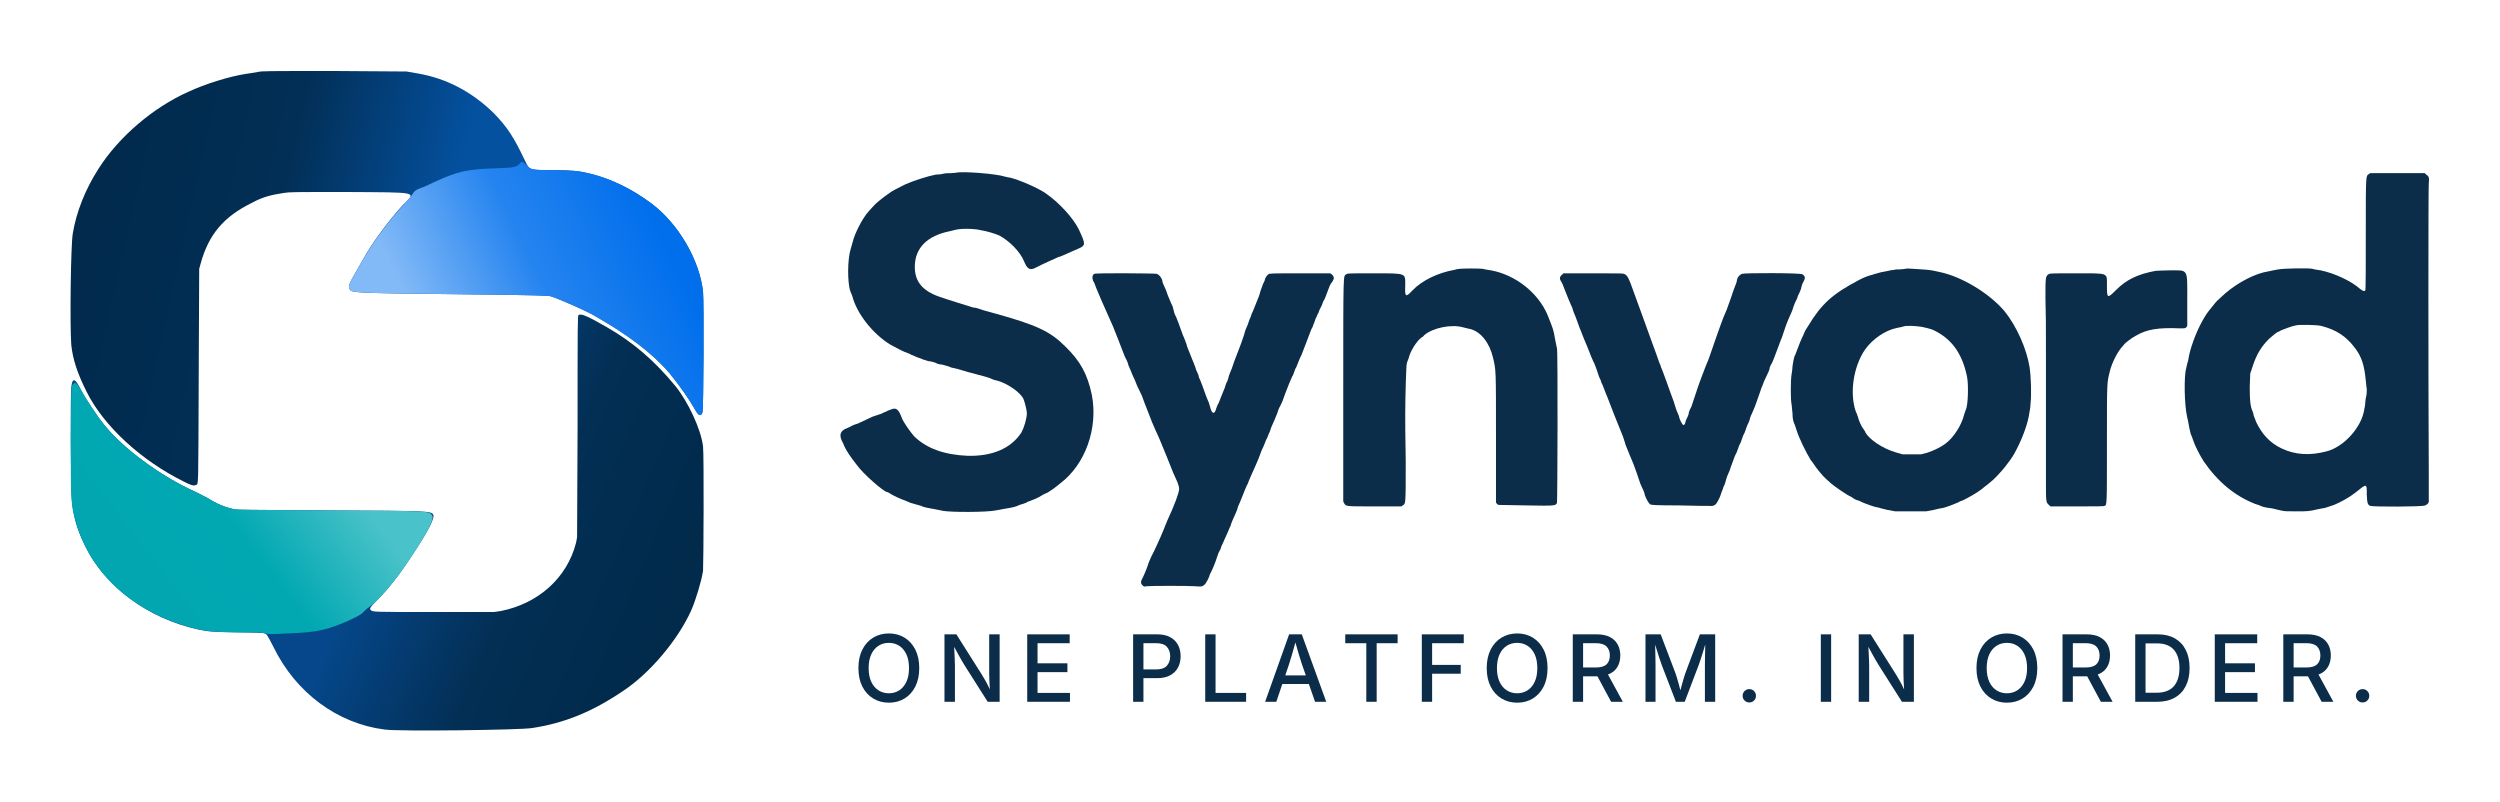
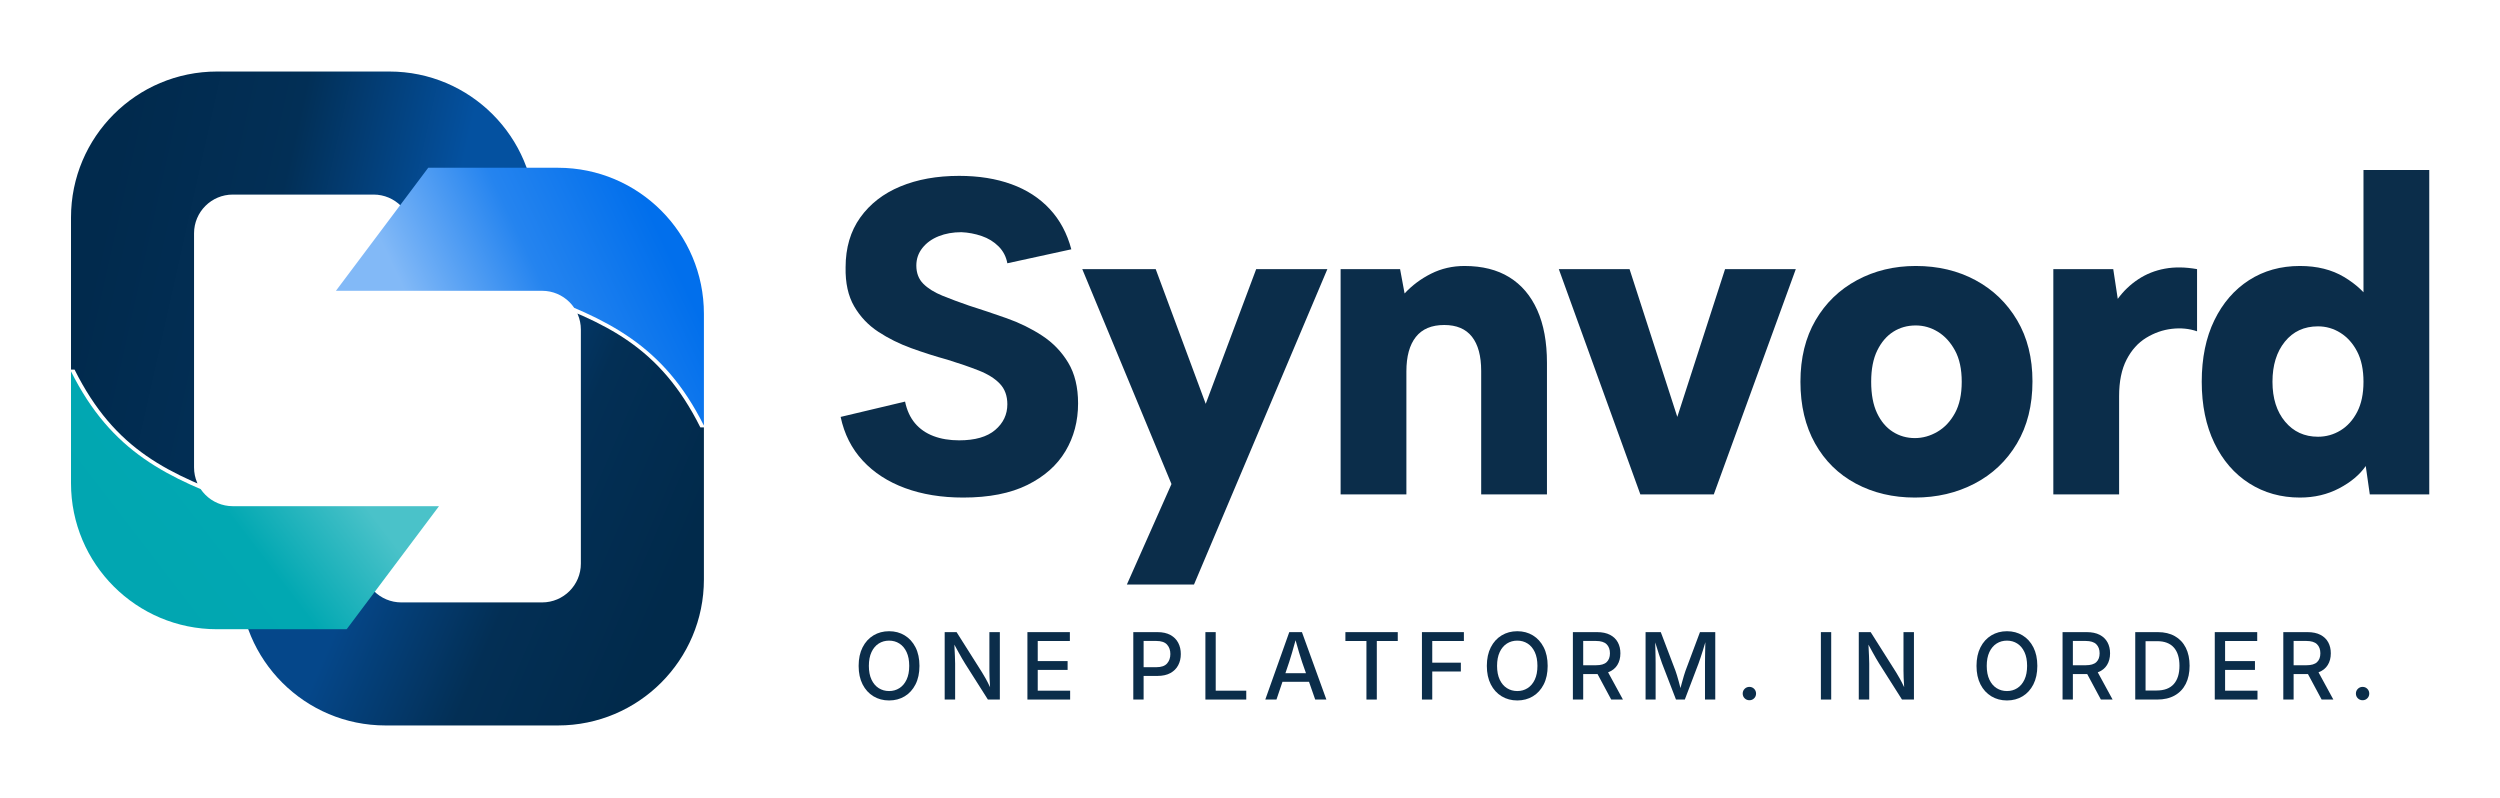
- <svg xmlns="http://www.w3.org/2000/svg" viewBox="40.91 257.17 630.17 201.92" width="630" height="202">
+ <svg xmlns="http://www.w3.org/2000/svg" viewBox="40.82 257.80 630.27 200.76" width="630" height="201">
  <g transform="">
    <defs>
-       <linearGradient id="i0" gradientUnits="userSpaceOnUse" x1="898.5" y1="1097.5" x2="226.6" y2="1248.2">
+       <clipPath id="st">
+         <path d="M49.72,351.26H58.72C68.91,371.66 82.97,378.19 102.5,385.25H184.79V425.27H49.72Z" />
+       </clipPath>
+       <clipPath id="sb">
+         <path d="M49.72,266.67H184.79V384.25H102.84C83.31,377.25 69.805,371.213 59.615,350.813H49.72Z" />
+       </clipPath>
+       <clipPath id="su">
+         <path d="M-40.28,176.67H374.79V615.27H-40.28V417.27H128.72L159.492,376.25H-40.28Z" />
+       </clipPath>
+       <linearGradient id="snavy1" gradientUnits="userSpaceOnUse" x1="152.3" y1="322.8" x2="68.3" y2="304.0">
        <stop offset="0" stop-color="#0451A0" />
        <stop offset="0.5" stop-color="#022F56" />
        <stop offset="1" stop-color="#012A4D" />
      </linearGradient>
-       <linearGradient id="i1" gradientUnits="userSpaceOnUse" x1="1328.0" y1="353.2" x2="785.2" y2="586.9">
+       <linearGradient id="snavy2" gradientUnits="userSpaceOnUse" x1="71.0" y1="300.4" x2="138.9" y2="329.6">
        <stop offset="0" stop-color="#012A4B" />
        <stop offset="0.5" stop-color="#032F55" />
        <stop offset="1" stop-color="#05478A" />
      </linearGradient>
-       <linearGradient id="i2" gradientUnits="userSpaceOnUse" x1="1309.8" y1="1207.3" x2="845.5" y2="985.0">
+       <linearGradient id="steal" gradientUnits="userSpaceOnUse" x1="125.1" y1="374.7" x2="79.4" y2="409.8">
+         <stop offset="0" stop-color="#4AC2C9" />
+         <stop offset="0.5" stop-color="#01A8B2" />
+         <stop offset="1" stop-color="#01A6B1" />
+       </linearGradient>
+       <linearGradient id="sblue" gradientUnits="userSpaceOnUse" x1="73.3" y1="407.1" x2="131.3" y2="379.3">
        <stop offset="0" stop-color="#016FEC" />
        <stop offset="0.5" stop-color="#2584EF" />
        <stop offset="1" stop-color="#82B9F7" />
      </linearGradient>
-       <linearGradient id="i3" gradientUnits="userSpaceOnUse" x1="681.1" y1="682.1" x2="315.5" y2="401.9">
-         <stop offset="0" stop-color="#4AC2C9" />
-         <stop offset="0.5" stop-color="#01A8B2" />
-         <stop offset="1" stop-color="#01A6B1" />
-       </linearGradient>
    </defs>
-     <g transform="translate(40,250) scale(0.125)">
-       <g transform="translate(0,1680) scale(1,-1)">
-         <path fill="url(#i0)" d="M527 1478 c-6 -1 -17 -3 -25 -4 -32 -5 -81 -20 -115 -36 -72 -32 -141 -92 -181 -155 -27 -42 -45 -88 -52 -131 -4 -23 -6 -183 -3 -224 3 -29 12 -57 31 -95 35 -70 111 -139 196 -181 14 -7 19 -9 24 -7 6 3 5 -13 6 222 l1 214 3 11 c16 58 46 94 103 122 20 11 37 16 64 20 13 2 16 2 128 2 148 -1 140 1 112 -27 -25 -27 -62 -76 -79 -108 -4 -6 -10 -18 -15 -26 -15 -26 -16 -30 -12 -36 4 -6 14 -7 204 -9 185 -2 193 -3 200 -4 14 -4 64 -26 83 -36 73 -41 123 -79 158 -120 20 -25 38 -50 51 -73 7 -13 12 -14 15 -5 2 6 3 223 1 243 -7 64 -50 137 -103 177 -40 30 -81 50 -125 61 -26 6 -36 7 -72 7 -49 0 -50 0 -58 17 -24 51 -37 70 -64 98 -44 43 -95 70 -153 80 l-23 4 -145 1 c-139 0 -146 0 -155 -2z" />
+     <g clip-path="url(#sb)">
+       <path fill="url(#snavy1)" d="M175.79,312.48H144.77V316.46A9.77,9.77 0 0 0 135,306.69H99.51A9.77,9.77 0 0 0 89.74,316.46V375.48A9.77,9.77 0 0 0 99.51,385.25H151.49L128.22,416.27H95.53A36.81,36.81 0 0 1 58.72,379.46V312.48A36.81,36.81 0 0 1 95.53,275.67H138.98A36.81,36.81 0 0 1 175.79,312.48Z" />
+     </g>
+     <g transform="rotate(180 138.5 358.1)">
+       <g clip-path="url(#sb)">
+         <path fill="url(#snavy2)" d="M175.79,312.48H144.77V316.46A9.77,9.77 0 0 0 135,306.69H99.51A9.77,9.77 0 0 0 89.74,316.46V375.48A9.77,9.77 0 0 0 99.51,385.25H151.49L128.22,416.27H95.53A36.81,36.81 0 0 1 58.72,379.46V312.48A36.81,36.81 0 0 1 95.53,275.67H138.98A36.81,36.81 0 0 1 175.79,312.48Z" />
      </g>
-       <g transform="translate(0,1680) scale(1,-1)">
-         <path fill="url(#i1)" d="M1174 988 c-2 -1 -2 -14 -2 -225 l-1 -223 -2 -11 c-18 -71 -76 -123 -152 -138 l-14 -2 -119 0 c-124 0 -125 0 -129 4 -3 2 -1 6 8 15 30 30 52 59 79 101 29 44 42 69 39 76 -4 8 -8 8 -219 9 -152 1 -174 1 -181 2 -19 4 -35 10 -57 24 -7 3 -17 9 -24 12 -69 31 -146 88 -183 135 -14 17 -37 52 -46 69 -12 25 -18 27 -20 6 -2 -15 -1 -208 1 -226 3 -36 11 -61 27 -94 40 -82 127 -146 227 -168 25 -5 27 -5 82 -6 54 -1 53 0 58 -6 1 -1 7 -12 13 -24 45 -92 129 -154 224 -166 27 -4 272 -1 297 3 66 10 122 33 184 75 53 35 110 102 137 162 9 20 21 60 24 80 1 12 2 235 0 251 -4 34 -30 90 -56 122 -43 52 -85 88 -139 119 -40 23 -51 27 -56 24z" />
-       </g>
-       <g transform="translate(0,1680) scale(1,-1)">
-         <path fill="url(#i2)" d="M1056 1294 c-7 -8 -13 -9 -44 -10 -64 -2 -81 -6 -129 -28 -8 -4 -19 -9 -22 -10 -14 -5 -18 -7 -23 -16 -2 -3 -10 -12 -18 -21 -26 -27 -62 -76 -80 -108 -4 -6 -10 -18 -15 -26 -15 -26 -16 -30 -12 -36 4 -6 14 -7 204 -9 185 -2 193 -3 200 -4 14 -4 64 -26 83 -36 73 -41 123 -79 158 -120 20 -25 38 -50 51 -73 7 -13 12 -14 15 -5 2 6 3 223 1 243 -7 64 -50 137 -103 177 -40 30 -81 50 -124 61 -27 6 -30 6 -74 7 -47 1 -45 0 -56 11 -7 7 -9 7 -12 3z" />
-       </g>
-       <g transform="translate(0,1680) scale(1,-1)">
-         <path fill="url(#i3)" d="M155 849 c-5 -4 -4 -3 -5 -111 0 -124 0 -132 10 -166 27 -99 107 -176 218 -210 35 -11 57 -14 113 -14 36 0 43 0 50 -2 9 -2 12 -2 50 0 55 2 78 7 122 27 19 9 23 11 30 19 2 2 8 7 13 10 22 18 53 56 86 106 32 50 42 70 36 77 -6 8 -9 8 -216 9 -152 1 -174 1 -181 2 -19 4 -35 10 -57 24 -7 3 -17 9 -24 12 -69 31 -146 88 -183 135 -13 16 -36 51 -45 67 -8 16 -13 20 -17 15z" />
+     </g>
+     <g clip-path="url(#st)">
+       <path fill="url(#steal)" d="M175.79,312.48H144.77V316.46A9.77,9.77 0 0 0 135,306.69H99.51A9.77,9.77 0 0 0 89.74,316.46V375.48A9.77,9.77 0 0 0 99.51,385.25H151.49L128.22,416.27H95.53A36.81,36.81 0 0 1 58.72,379.46V312.48A36.81,36.81 0 0 1 95.53,275.67H138.98A36.81,36.81 0 0 1 175.79,312.48Z" />
+     </g>
+     <g transform="rotate(180 138.5 358.1)">
+       <g clip-path="url(#st)">
+         <path fill="url(#sblue)" d="M175.79,312.48H144.77V316.46A9.77,9.77 0 0 0 135,306.69H99.51A9.77,9.77 0 0 0 89.74,316.46V375.48A9.77,9.77 0 0 0 99.51,385.25H151.49L128.22,416.27H95.53A36.81,36.81 0 0 1 58.72,379.46V312.48A36.81,36.81 0 0 1 95.53,275.67H138.98A36.81,36.81 0 0 1 175.79,312.48Z" />
      </g>
    </g>
  </g>
-   <defs />
-   <g transform="translate(245,285) scale(0.125)">
-     <g transform="translate(0,1000) scale(1,-1)">
-       <path fill="#0B2D4A" d="M296 875 c-2 0 -7 -1 -11 -1 -4 0 -11 0 -15 -1 -3 -1 -11 -2 -16 -2 -16 -3 -47 -13 -62 -20 -14 -7 -26 -13 -31 -17 -13 -9 -27 -20 -32 -26 -3 -3 -8 -9 -10 -11 -12 -13 -28 -44 -32 -61 -1 -4 -3 -10 -4 -14 -7 -21 -7 -69 -1 -86 1 -2 3 -7 4 -10 9 -35 41 -76 77 -98 11 -6 28 -15 35 -17 3 -1 6 -2 6 -3 1 0 6 -2 12 -5 6 -2 12 -4 13 -5 2 0 6 -2 10 -3 4 0 10 -2 14 -3 3 -2 9 -4 14 -4 4 -1 10 -3 14 -4 3 -2 9 -3 14 -4 4 -1 10 -3 14 -4 6 -2 10 -3 40 -11 7 -2 15 -4 18 -6 3 -1 7 -3 10 -3 20 -5 47 -23 54 -37 3 -7 7 -24 7 -29 0 -11 -6 -30 -11 -39 -21 -32 -58 -48 -108 -47 -48 2 -83 15 -108 39 -8 9 -22 29 -25 37 -7 19 -12 22 -23 17 -4 -1 -8 -3 -9 -4 -1 0 -6 -2 -9 -4 -4 -1 -8 -3 -9 -3 -1 0 -5 -2 -9 -3 -21 -10 -28 -13 -30 -14 -1 0 -5 -2 -9 -3 -4 -2 -9 -5 -12 -6 -14 -5 -17 -13 -11 -26 2 -3 4 -8 5 -11 5 -10 12 -21 24 -36 13 -19 56 -56 62 -56 1 0 3 -1 6 -3 4 -3 23 -12 30 -14 2 -1 5 -2 7 -3 2 -1 7 -3 12 -4 4 -1 10 -3 14 -4 3 -2 9 -3 13 -4 7 -1 21 -4 31 -6 17 -3 88 -3 107 1 2 0 9 2 16 3 19 3 21 4 27 6 3 2 8 3 11 4 2 1 7 2 9 4 2 1 6 2 8 3 3 1 10 4 16 7 6 4 14 8 17 9 3 2 8 5 12 8 3 2 9 7 14 11 50 38 76 111 63 178 -9 42 -23 68 -54 98 -30 30 -58 43 -141 66 -10 3 -23 6 -28 8 -5 2 -12 4 -16 4 -10 3 -52 16 -69 22 -34 12 -49 31 -49 60 0 38 25 63 71 72 7 2 16 4 18 4 7 1 24 1 31 0 3 0 9 -1 13 -2 13 -2 29 -7 38 -11 20 -11 41 -32 49 -51 7 -17 12 -20 25 -13 13 7 41 19 45 21 2 0 9 3 38 16 17 7 17 9 3 39 -11 23 -40 55 -68 74 -16 11 -54 27 -71 31 -2 0 -6 1 -10 2 -18 6 -87 11 -98 8z" />
-     </g>
-     <g transform="translate(0,1000) scale(1,-1)">
-       <path fill="#0B2D4A" d="M3144 872 c-6 -4 -6 0 -6 -121 0 -62 0 -113 -1 -113 -1 -3 -5 -2 -11 3 -17 15 -50 31 -79 37 -7 1 -14 2 -16 3 -7 2 -57 1 -69 -1 -7 -1 -15 -3 -20 -4 -27 -4 -61 -22 -87 -44 -3 -3 -9 -8 -12 -11 -6 -5 -10 -10 -21 -24 -12 -15 -26 -43 -35 -71 -3 -9 -6 -21 -7 -29 -2 -7 -4 -14 -4 -16 -5 -16 -4 -75 2 -100 2 -7 3 -16 4 -20 1 -4 2 -10 3 -13 2 -4 4 -10 5 -13 3 -10 14 -31 21 -42 29 -42 63 -70 104 -86 4 -1 9 -3 11 -4 5 -2 7 -3 23 -5 4 -1 12 -3 17 -4 8 -2 13 -2 31 -2 22 0 27 0 43 4 4 1 9 2 10 2 3 0 10 2 24 7 14 6 29 14 42 24 25 20 24 20 24 -4 1 -16 1 -19 7 -22 6 -2 106 -2 111 1 6 3 8 6 7 13 0 4 0 14 0 23 0 8 0 24 0 35 -1 175 -1 570 0 578 1 11 1 14 -5 18 l-3 3 -55 0 -55 0 -3 -2z m-96 -306 c31 -8 50 -21 67 -43 15 -19 20 -37 23 -67 1 -7 1 -14 2 -17 0 -4 0 -10 -1 -14 -1 -4 -2 -10 -2 -13 0 -4 -1 -10 -2 -14 -5 -36 -41 -76 -76 -85 -34 -9 -64 -7 -91 6 -23 11 -39 28 -51 53 -2 5 -4 11 -5 13 0 2 -1 5 -2 8 -5 11 -6 22 -6 50 l1 27 5 15 c8 24 17 39 33 55 7 6 13 11 16 13 3 1 7 3 8 4 2 1 23 9 30 10 6 2 44 1 51 -1z" />
-     </g>
-     <g transform="translate(0,1000) scale(1,-1)">
-       <path fill="#0B2D4A" d="M1310 681 c-2 0 -7 -1 -10 -2 -33 -6 -65 -21 -85 -42 -13 -14 -15 -13 -14 10 0 26 4 25 -64 25 -52 0 -53 0 -55 -2 -6 -5 -6 13 -6 -233 l0 -225 2 -4 c4 -6 2 -6 61 -6 l54 0 3 2 c6 4 6 0 6 90 -1 45 -1 87 -1 93 0 36 2 100 3 102 0 2 2 7 4 12 3 14 16 34 25 41 2 1 5 3 6 5 17 15 55 23 79 16 5 -1 11 -3 13 -3 22 -5 40 -28 47 -58 6 -26 6 -20 6 -161 l0 -131 2 -3 3 -2 55 -1 c59 -1 60 -1 63 5 1 3 2 304 0 312 -1 2 -2 11 -4 19 -3 19 -4 20 -15 48 -19 45 -65 81 -114 90 -6 1 -14 2 -16 3 -6 1 -43 1 -48 0z" />
-     </g>
-     <g transform="translate(0,1000) scale(1,-1)">
-       <path fill="#0B2D4A" d="M2209 681 c-1 0 -6 -1 -10 -1 -5 0 -10 0 -12 -1 -3 0 -8 -1 -12 -2 -12 -2 -20 -4 -26 -6 -3 -1 -7 -2 -10 -3 -5 -1 -17 -6 -24 -10 -53 -28 -75 -48 -102 -93 -3 -5 -6 -9 -6 -10 0 0 -2 -4 -3 -7 -5 -10 -8 -18 -13 -31 -2 -6 -4 -11 -5 -12 -1 -3 -3 -12 -4 -20 0 -4 -1 -12 -2 -17 -2 -13 -2 -50 0 -60 1 -5 1 -13 2 -19 0 -8 1 -14 3 -19 2 -4 4 -11 5 -14 5 -16 19 -45 29 -61 2 -2 4 -5 6 -8 5 -8 19 -25 24 -29 3 -3 8 -7 11 -10 7 -6 33 -24 39 -26 1 -1 4 -2 6 -4 1 -1 4 -2 6 -3 3 -1 7 -2 10 -4 9 -4 28 -11 33 -11 2 -1 11 -3 19 -5 l16 -3 31 0 31 0 16 3 c8 2 17 4 19 4 5 1 26 9 30 11 1 1 5 3 9 4 9 4 28 15 36 21 6 5 13 10 19 15 8 6 20 19 30 31 10 13 13 17 19 27 16 29 28 61 31 85 1 4 2 12 2 17 2 16 1 53 -2 73 -6 37 -26 82 -50 112 -30 36 -87 71 -133 80 -17 4 -21 4 -35 5 -27 2 -30 2 -33 1z m34 -117 c18 -4 21 -5 30 -10 33 -18 52 -47 61 -91 3 -16 2 -54 -2 -65 -1 -1 -2 -6 -4 -11 -5 -21 -21 -46 -37 -58 -9 -7 -23 -14 -38 -19 l-12 -3 -19 0 -18 0 -14 4 c-27 8 -53 26 -61 40 0 2 -3 5 -4 7 -4 5 -9 16 -11 24 -1 3 -3 9 -5 13 -12 37 -4 89 19 123 15 21 40 39 65 44 5 1 11 2 13 3 6 2 25 1 37 -1z" />
-     </g>
-     <g transform="translate(0,1000) scale(1,-1)">
-       <path fill="#0B2D4A" d="M2714 677 c-37 -7 -59 -18 -80 -39 -17 -17 -18 -17 -18 9 0 27 5 25 -63 25 -51 0 -53 0 -55 -2 -6 -4 -6 -7 -6 -48 1 -36 1 -47 1 -123 0 -22 0 -47 0 -55 0 -8 0 -39 0 -69 0 -68 0 -98 0 -124 0 -39 0 -41 6 -46 l3 -3 54 0 c35 0 54 0 55 1 5 2 5 -3 5 125 0 131 0 122 6 147 4 16 14 36 23 47 3 3 6 7 6 7 0 1 15 13 23 17 22 13 45 17 90 15 9 0 9 0 12 2 l2 3 0 51 c0 66 3 61 -36 61 -13 0 -26 -1 -28 -1z" />
-     </g>
-     <g transform="translate(0,1000) scale(1,-1)">
-       <path fill="#0B2D4A" d="M574 671 c-4 -2 -5 -8 -2 -15 2 -2 4 -9 6 -14 4 -10 17 -40 27 -62 5 -11 7 -15 17 -41 9 -24 11 -28 14 -36 3 -5 6 -12 7 -17 2 -5 6 -13 8 -19 3 -6 7 -15 9 -21 3 -6 7 -15 10 -21 2 -6 7 -19 11 -29 6 -16 11 -29 24 -57 12 -29 19 -46 28 -69 3 -7 7 -16 9 -20 2 -6 3 -9 3 -13 0 -7 -9 -32 -24 -64 -5 -13 -11 -27 -14 -34 -5 -11 -11 -25 -18 -38 -3 -7 -6 -14 -6 -14 0 -2 -7 -20 -11 -28 -5 -9 -5 -12 0 -17 3 -2 4 -2 7 -1 7 1 86 1 98 0 12 -1 15 -1 19 3 3 2 10 15 11 21 1 1 3 6 5 10 5 11 8 20 11 29 1 4 4 9 5 11 1 2 2 5 2 6 1 2 4 8 14 31 2 5 4 10 5 11 0 3 5 14 10 25 2 4 4 10 5 14 3 6 5 12 10 24 1 2 3 7 4 10 1 3 4 9 6 13 1 4 5 12 7 17 2 5 6 13 8 18 2 5 5 11 6 14 1 3 4 10 6 16 3 6 6 13 7 16 1 3 3 8 5 11 1 3 3 8 5 12 1 4 4 12 7 18 3 6 6 15 8 19 1 4 3 9 4 11 1 2 4 7 6 12 3 9 8 22 14 37 2 5 5 11 6 14 2 2 3 7 4 9 1 2 2 7 4 9 1 3 3 8 4 10 1 3 4 10 7 16 5 13 11 28 15 39 2 5 4 11 5 13 2 2 3 7 4 9 1 2 3 7 4 11 2 4 4 8 4 9 1 1 3 5 4 9 2 4 4 8 5 10 1 3 2 6 3 8 2 2 5 10 12 29 1 3 4 8 6 10 4 7 4 9 0 14 l-4 3 -61 0 c-58 0 -61 0 -64 -2 -3 -2 -7 -8 -7 -11 0 -1 -2 -5 -4 -9 -2 -5 -4 -11 -5 -14 -1 -4 -3 -11 -5 -15 -9 -23 -12 -30 -13 -31 0 -2 -2 -7 -4 -11 -2 -5 -4 -13 -6 -16 -2 -4 -4 -11 -5 -15 -5 -15 -6 -18 -20 -54 -2 -5 -4 -13 -6 -17 -2 -4 -4 -10 -5 -13 0 -2 -2 -7 -3 -10 -2 -3 -4 -9 -5 -13 -6 -14 -10 -25 -12 -30 -2 -3 -4 -8 -5 -11 -3 -13 -9 -12 -12 1 -1 3 -2 7 -3 10 -1 2 -3 7 -5 12 -8 23 -11 30 -13 35 -2 3 -3 7 -3 9 -1 2 -3 7 -5 11 -1 5 -3 9 -3 9 0 1 -2 5 -4 10 -2 5 -4 10 -4 10 0 1 -2 5 -4 10 -2 5 -4 10 -4 12 -1 2 -2 5 -3 8 -1 2 -3 7 -5 12 -5 15 -11 30 -13 35 -2 3 -3 7 -4 9 0 2 -2 7 -3 12 -2 4 -5 11 -7 16 -2 4 -4 10 -5 13 -1 3 -3 8 -5 12 -2 4 -4 9 -4 12 -2 6 -6 11 -11 13 -4 1 -122 2 -126 0z" />
-     </g>
-     <g transform="translate(0,1000) scale(1,-1)">
-       <path fill="#0B2D4A" d="M1517 669 c-5 -4 -5 -8 -2 -13 2 -2 5 -10 8 -18 3 -7 7 -17 8 -20 2 -4 5 -12 7 -16 1 -5 5 -14 7 -19 2 -6 6 -16 8 -22 3 -6 6 -16 8 -20 6 -14 12 -29 15 -37 2 -4 4 -10 6 -13 2 -5 5 -12 10 -28 2 -4 4 -8 4 -10 1 -2 4 -8 6 -14 2 -6 5 -13 6 -15 2 -6 28 -72 32 -81 1 -4 4 -11 5 -16 5 -13 13 -32 16 -39 3 -8 10 -27 14 -40 2 -5 5 -11 6 -13 1 -3 3 -7 3 -10 3 -8 8 -17 11 -19 2 -1 9 -2 58 -2 31 -1 58 -1 62 -1 9 -1 13 2 18 13 3 5 5 12 6 15 1 2 3 7 4 11 2 3 4 9 5 14 1 4 3 9 4 11 1 3 4 8 5 13 7 20 10 27 12 30 1 2 2 6 3 8 1 2 2 7 4 10 2 3 3 8 4 10 1 2 2 7 4 10 2 3 3 8 4 10 1 2 2 7 4 10 1 3 4 8 4 11 1 4 3 8 4 10 1 2 4 9 6 14 9 25 11 31 13 37 1 3 4 9 5 13 2 4 5 11 7 15 2 4 5 10 5 14 1 3 3 7 5 10 2 4 4 10 12 31 2 6 5 13 6 16 1 2 3 7 4 11 3 9 7 21 11 30 6 13 8 18 10 25 1 3 3 8 5 12 2 3 3 6 3 7 0 1 2 5 4 9 2 4 4 10 4 12 1 3 2 7 4 10 4 7 4 11 -2 15 -3 3 -117 3 -122 1 -5 -2 -9 -7 -10 -12 0 -2 -1 -6 -2 -8 -1 -3 -4 -10 -6 -16 -4 -13 -10 -28 -13 -37 -2 -4 -4 -10 -6 -14 -3 -8 -8 -21 -17 -47 -9 -26 -15 -44 -17 -47 -1 -2 -5 -13 -10 -26 -2 -5 -6 -16 -9 -25 -3 -10 -7 -20 -8 -24 -1 -3 -3 -9 -4 -12 -2 -3 -4 -8 -5 -11 0 -3 -2 -9 -4 -12 -2 -4 -3 -7 -3 -8 0 -2 -2 -6 -4 -6 -2 0 -8 11 -9 18 -1 2 -3 7 -5 12 -1 4 -4 11 -5 16 -3 8 -9 24 -16 44 -2 6 -5 14 -7 19 -2 5 -4 9 -4 11 -1 1 -5 12 -9 24 -7 20 -11 29 -20 55 -2 6 -6 16 -8 22 -2 6 -6 16 -8 22 -2 6 -6 16 -8 22 -12 34 -14 37 -21 40 -2 1 -14 1 -62 1 l-60 0 -3 -3z" />
-     </g>
+   <g fill="#0B2D4A" transform="translate(248.55,382.28) scale(0.113586,-0.113586)">
+     <path transform="translate(0.0,0)" d="M180 206Q186 177 202.0 158.0Q218 139 243.0 129.5Q268 120 300 120Q353 120 380.0 143.0Q407 166 407 200Q407 228 390.5 245.5Q374 263 343.5 275.0Q313 287 274 299Q234 310 194.0 324.5Q154 339 120.5 361.0Q87 383 67.0 417.5Q47 452 48 504Q48 569 80.5 614.5Q113 660 169.5 683.5Q226 707 300 707Q365 707 416.0 688.5Q467 670 501.0 633.5Q535 597 549 544L407 513Q403 535 387.5 550.5Q372 566 350.0 573.5Q328 581 305 582Q277 582 254.5 573.0Q232 564 218.5 547.0Q205 530 205 508Q205 483 220.5 467.5Q236 452 263.0 441.0Q290 430 322 419Q363 406 405.5 391.0Q448 376 484.0 352.5Q520 329 542.0 292.5Q564 256 564 202Q564 143 536.0 96.0Q508 49 451.5 21.0Q395 -7 309 -7Q237 -7 180.0 14.0Q123 35 86.0 75.0Q49 115 37 172Z" />
+     <path transform="translate(559.3,0)" d="M400 500H558L262 -200H113L212 23L14 500H177L288 201Z" />
+     <path transform="translate(1090.7,0)" d="M56 500H188L198 446Q223 473 257.0 490.0Q291 507 331 507Q390 507 430.5 482.0Q471 457 492.5 409.0Q514 361 514 292V0H368V274Q368 324 347.5 350.0Q327 376 286 376Q244 376 223.0 349.5Q202 323 202 273V0H56Z" />
+     <path transform="translate(1612.0,0)" d="M176 500 282 172 388 500H545L363 0H200L19 500Z" />
+     <path transform="translate(2133.3,0)" d="M288 -7Q215 -7 157.0 24.0Q99 55 66.5 113.0Q34 171 34 250Q34 329 67.5 386.5Q101 444 159.5 475.5Q218 507 290 507Q364 507 422.5 475.5Q481 444 515.0 386.5Q549 329 549 251Q549 171 514.5 113.0Q480 55 420.5 24.0Q361 -7 288 -7ZM288 125Q314 125 338.0 139.0Q362 153 377.0 180.5Q392 208 392 250Q392 292 377.0 319.5Q362 347 339.0 361.0Q316 375 290 375Q262 375 240.0 361.0Q218 347 204.5 319.5Q191 292 191 250Q191 208 204.0 180.5Q217 153 239.0 139.0Q261 125 288 125Z" />
+     <path transform="translate(2672.6,0)" d="M56 500H189L199 434Q218 460 244.5 477.5Q271 495 303.5 501.0Q336 507 375 500V362Q349 371 319.0 367.5Q289 364 262.0 347.5Q235 331 218.5 299.0Q202 267 202 218V0H56Z" />
+     <path transform="translate(3024.0,0)" d="M413 423 393 422V720H539V0H407L398 63Q378 34 339.0 13.5Q300 -7 252 -7Q189 -7 139.5 24.5Q90 56 62.0 114.0Q34 172 34 250Q34 329 62.0 386.5Q90 444 139.0 475.5Q188 507 252 507Q309 507 350.0 482.5Q391 458 413 423ZM191 250Q191 195 219.0 161.5Q247 128 292 128Q319 128 342.0 142.0Q365 156 379.0 183.0Q393 210 393 250Q393 290 379.0 317.0Q365 344 342.0 358.5Q319 373 292 373Q246 373 218.5 339.0Q191 305 191 250Z" />
  </g>
  <g fill="#0B2D4A" transform="translate(256,434) scale(0.011409,-0.011409)">
    <path transform="translate(0.0,0)" d="M786 -20Q593 -20 440.5 72.0Q288 164 200.5 335.0Q113 506 113 744Q113 983 200.5 1154.5Q288 1326 440.5 1418.0Q593 1510 786 1510Q979 1510 1130.5 1418.0Q1282 1326 1369.5 1154.5Q1457 983 1457 744Q1457 506 1369.5 334.5Q1282 163 1130.5 71.5Q979 -20 786 -20ZM786 188Q913 188 1013.5 252.0Q1114 316 1172.5 440.0Q1231 564 1231 744Q1231 925 1172.5 1049.5Q1114 1174 1013.5 1238.0Q913 1302 786 1302Q658 1302 557.0 1238.0Q456 1174 397.5 1049.5Q339 925 339 744Q339 564 397.5 440.0Q456 316 557.0 252.0Q658 188 786 188Z" />
    <path transform="translate(1849.3,0)" d="M165 0V1490H428L989 603Q1024 547 1071.0 463.5Q1118 380 1168 273Q1160 381 1156.5 479.5Q1153 578 1153 642V1490H1384V0H1120L617 793Q580 852 546.5 910.0Q513 968 473.0 1040.5Q433 1113 379 1213Q386 1073 391.0 963.0Q396 853 396 795V0Z" />
    <path transform="translate(3677.6,0)" d="M165 0V1490H1103V1294H393V850H1053V655H393V196H1109V0Z" />
    <path transform="translate(6017.2,0)" d="M165 0V1490H699Q871 1490 986.0 1426.5Q1101 1363 1158.0 1253.5Q1215 1144 1215 1006Q1215 868 1157.5 758.5Q1100 649 985.0 585.5Q870 522 697 522H393V0ZM393 715H675Q839 715 911.5 797.5Q984 880 984 1006Q984 1132 911.5 1213.5Q839 1295 673 1295H393Z" />
    <path transform="translate(7610.5,0)" d="M165 0V1490H393V196H1068V0Z" />
    <path transform="translate(9047.8,0)" d="M51 0 581 1490H861L1401 0H1154L1017 393H431L298 0ZM496 583H950L864 829Q834 918 799.0 1035.5Q764 1153 720 1311Q676 1151 641.5 1032.5Q607 914 579 829Z" />
    <path transform="translate(10779.1,0)" d="M90 1294V1490H1247V1294H784V0H555V1294Z" />
    <path transform="translate(12395.4,0)" d="M165 0V1490H1092V1294H393V815H1025V620H393V0Z" />
    <path transform="translate(13881.6,0)" d="M786 -20Q593 -20 440.5 72.0Q288 164 200.5 335.0Q113 506 113 744Q113 983 200.5 1154.5Q288 1326 440.5 1418.0Q593 1510 786 1510Q979 1510 1130.5 1418.0Q1282 1326 1369.5 1154.5Q1457 983 1457 744Q1457 506 1369.5 334.5Q1282 163 1130.5 71.5Q979 -20 786 -20ZM786 188Q913 188 1013.5 252.0Q1114 316 1172.5 440.0Q1231 564 1231 744Q1231 925 1172.5 1049.5Q1114 1174 1013.5 1238.0Q913 1302 786 1302Q658 1302 557.0 1238.0Q456 1174 397.5 1049.5Q339 925 339 744Q339 564 397.5 440.0Q456 316 557.0 252.0Q658 188 786 188Z" />
    <path transform="translate(15730.9,0)" d="M165 0V1490H699Q871 1490 986.0 1430.0Q1101 1370 1158.0 1264.5Q1215 1159 1215 1022Q1215 872 1147.0 762.5Q1079 653 943 602L1271 0H1012L710 563Q704 563 697 563H393V0ZM393 758H675Q839 758 911.5 827.5Q984 897 984 1022Q984 1148 911.0 1221.5Q838 1295 673 1295H393Z" />
    <path transform="translate(17337.2,0)" d="M165 0V1490H501L826 635Q841 595 860.0 531.5Q879 468 899.0 395.0Q919 322 936 254Q954 320 974.0 393.0Q994 466 1013.0 530.0Q1032 594 1047 635L1367 1490H1705V0H1478V802Q1478 884 1480.5 1013.5Q1483 1143 1486 1268Q1460 1177 1432.0 1088.0Q1404 999 1379.0 923.5Q1354 848 1337 802L1032 0H837L528 802Q502 869 461.5 997.0Q421 1125 378 1263Q380 1185 382.0 1100.0Q384 1015 385.5 937.0Q387 859 387 802V0Z" />
    <path transform="translate(19485.5,0)" d="M311 -15Q249 -15 206.0 27.5Q163 70 163 132Q163 194 206.0 237.0Q249 280 311 280Q373 280 415.5 237.0Q458 194 458 132Q458 70 415.5 27.5Q373 -15 311 -15Z" />
    <path transform="translate(21211.1,0)" d="M393 1490V0H165V1490Z" />
    <path transform="translate(22048.4,0)" d="M165 0V1490H428L989 603Q1024 547 1071.0 463.5Q1118 380 1168 273Q1160 381 1156.5 479.5Q1153 578 1153 642V1490H1384V0H1120L617 793Q580 852 546.5 910.0Q513 968 473.0 1040.5Q433 1113 379 1213Q386 1073 391.0 963.0Q396 853 396 795V0Z" />
    <path transform="translate(24702.0,0)" d="M786 -20Q593 -20 440.5 72.0Q288 164 200.5 335.0Q113 506 113 744Q113 983 200.5 1154.5Q288 1326 440.5 1418.0Q593 1510 786 1510Q979 1510 1130.5 1418.0Q1282 1326 1369.5 1154.5Q1457 983 1457 744Q1457 506 1369.5 334.5Q1282 163 1130.5 71.5Q979 -20 786 -20ZM786 188Q913 188 1013.5 252.0Q1114 316 1172.5 440.0Q1231 564 1231 744Q1231 925 1172.5 1049.5Q1114 1174 1013.5 1238.0Q913 1302 786 1302Q658 1302 557.0 1238.0Q456 1174 397.5 1049.5Q339 925 339 744Q339 564 397.5 440.0Q456 316 557.0 252.0Q658 188 786 188Z" />
    <path transform="translate(26551.3,0)" d="M165 0V1490H699Q871 1490 986.0 1430.0Q1101 1370 1158.0 1264.5Q1215 1159 1215 1022Q1215 872 1147.0 762.5Q1079 653 943 602L1271 0H1012L710 563Q704 563 697 563H393V0ZM393 758H675Q839 758 911.5 827.5Q984 897 984 1022Q984 1148 911.0 1221.5Q838 1295 673 1295H393Z" />
    <path transform="translate(28157.6,0)" d="M650 0H165V1490H664Q884 1490 1041.0 1400.5Q1198 1311 1282.0 1145.0Q1366 979 1366 747Q1366 514 1281.5 347.0Q1197 180 1036.5 90.0Q876 0 650 0ZM393 200H637Q890 200 1016.0 341.5Q1142 483 1142 747Q1142 1010 1017.5 1150.0Q893 1290 649 1290H393Z" />
    <path transform="translate(29914.9,0)" d="M165 0V1490H1103V1294H393V850H1053V655H393V196H1109V0Z" />
    <path transform="translate(31429.2,0)" d="M165 0V1490H699Q871 1490 986.0 1430.0Q1101 1370 1158.0 1264.5Q1215 1159 1215 1022Q1215 872 1147.0 762.5Q1079 653 943 602L1271 0H1012L710 563Q704 563 697 563H393V0ZM393 758H675Q839 758 911.5 827.5Q984 897 984 1022Q984 1148 911.0 1221.5Q838 1295 673 1295H393Z" />
    <path transform="translate(33035.5,0)" d="M311 -15Q249 -15 206.0 27.5Q163 70 163 132Q163 194 206.0 237.0Q249 280 311 280Q373 280 415.5 237.0Q458 194 458 132Q458 70 415.5 27.5Q373 -15 311 -15Z" />
  </g>
</svg>
